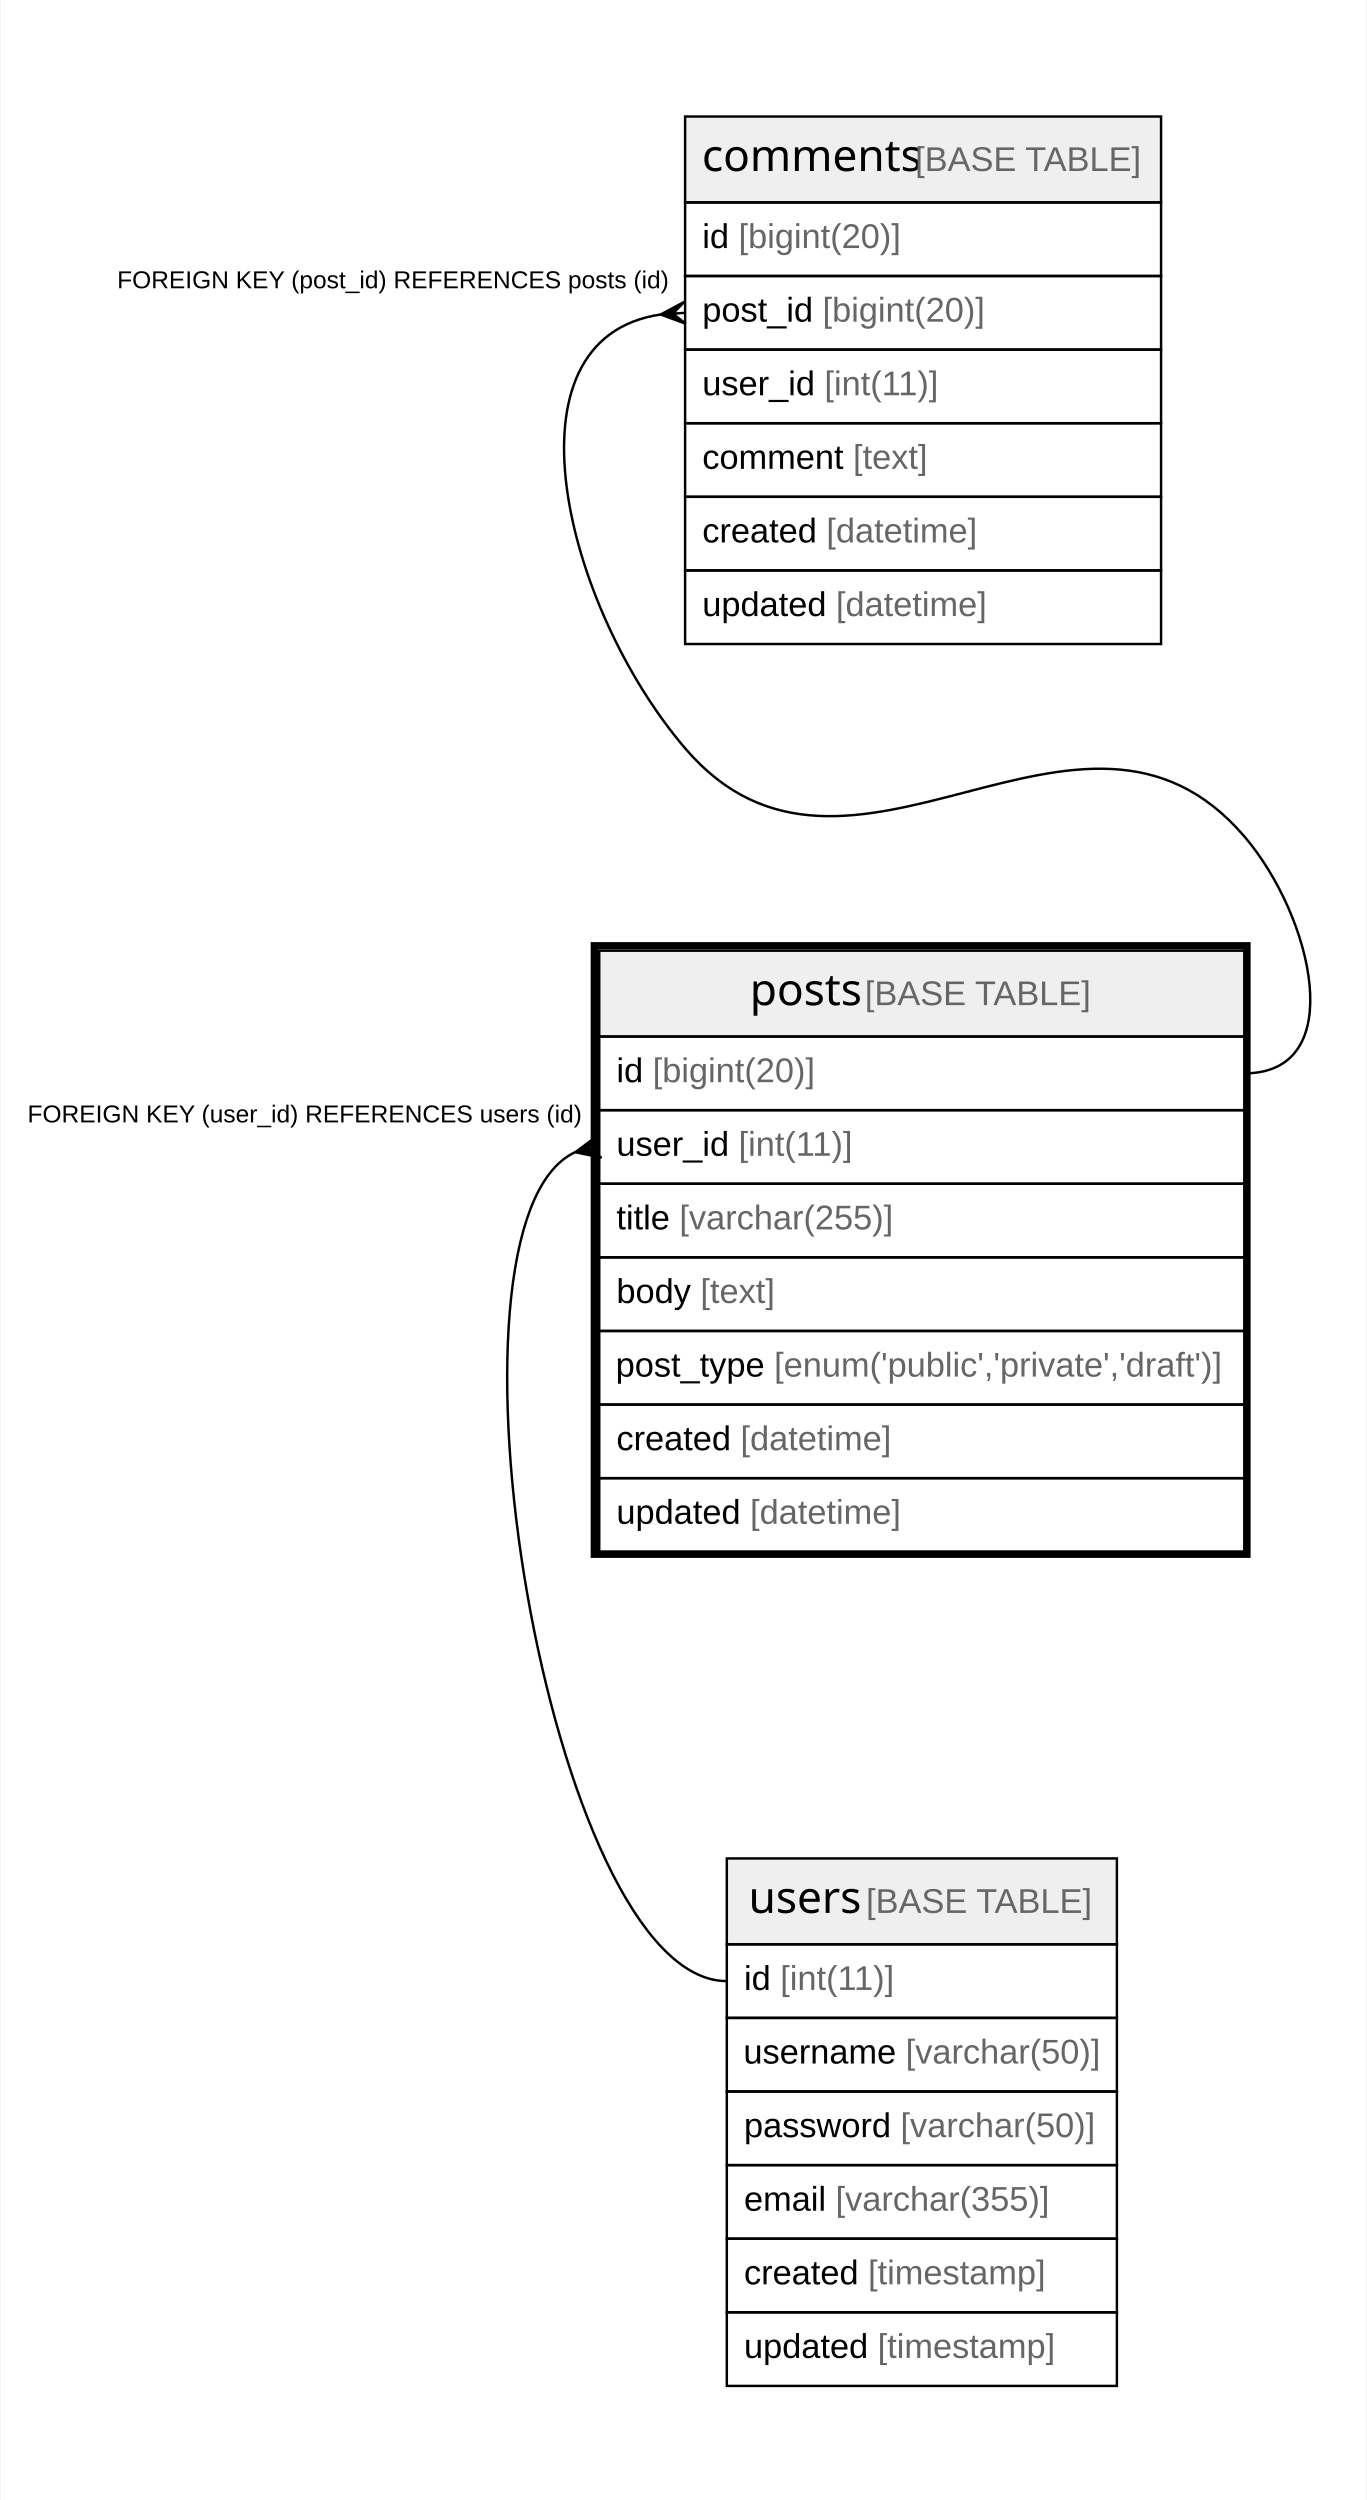
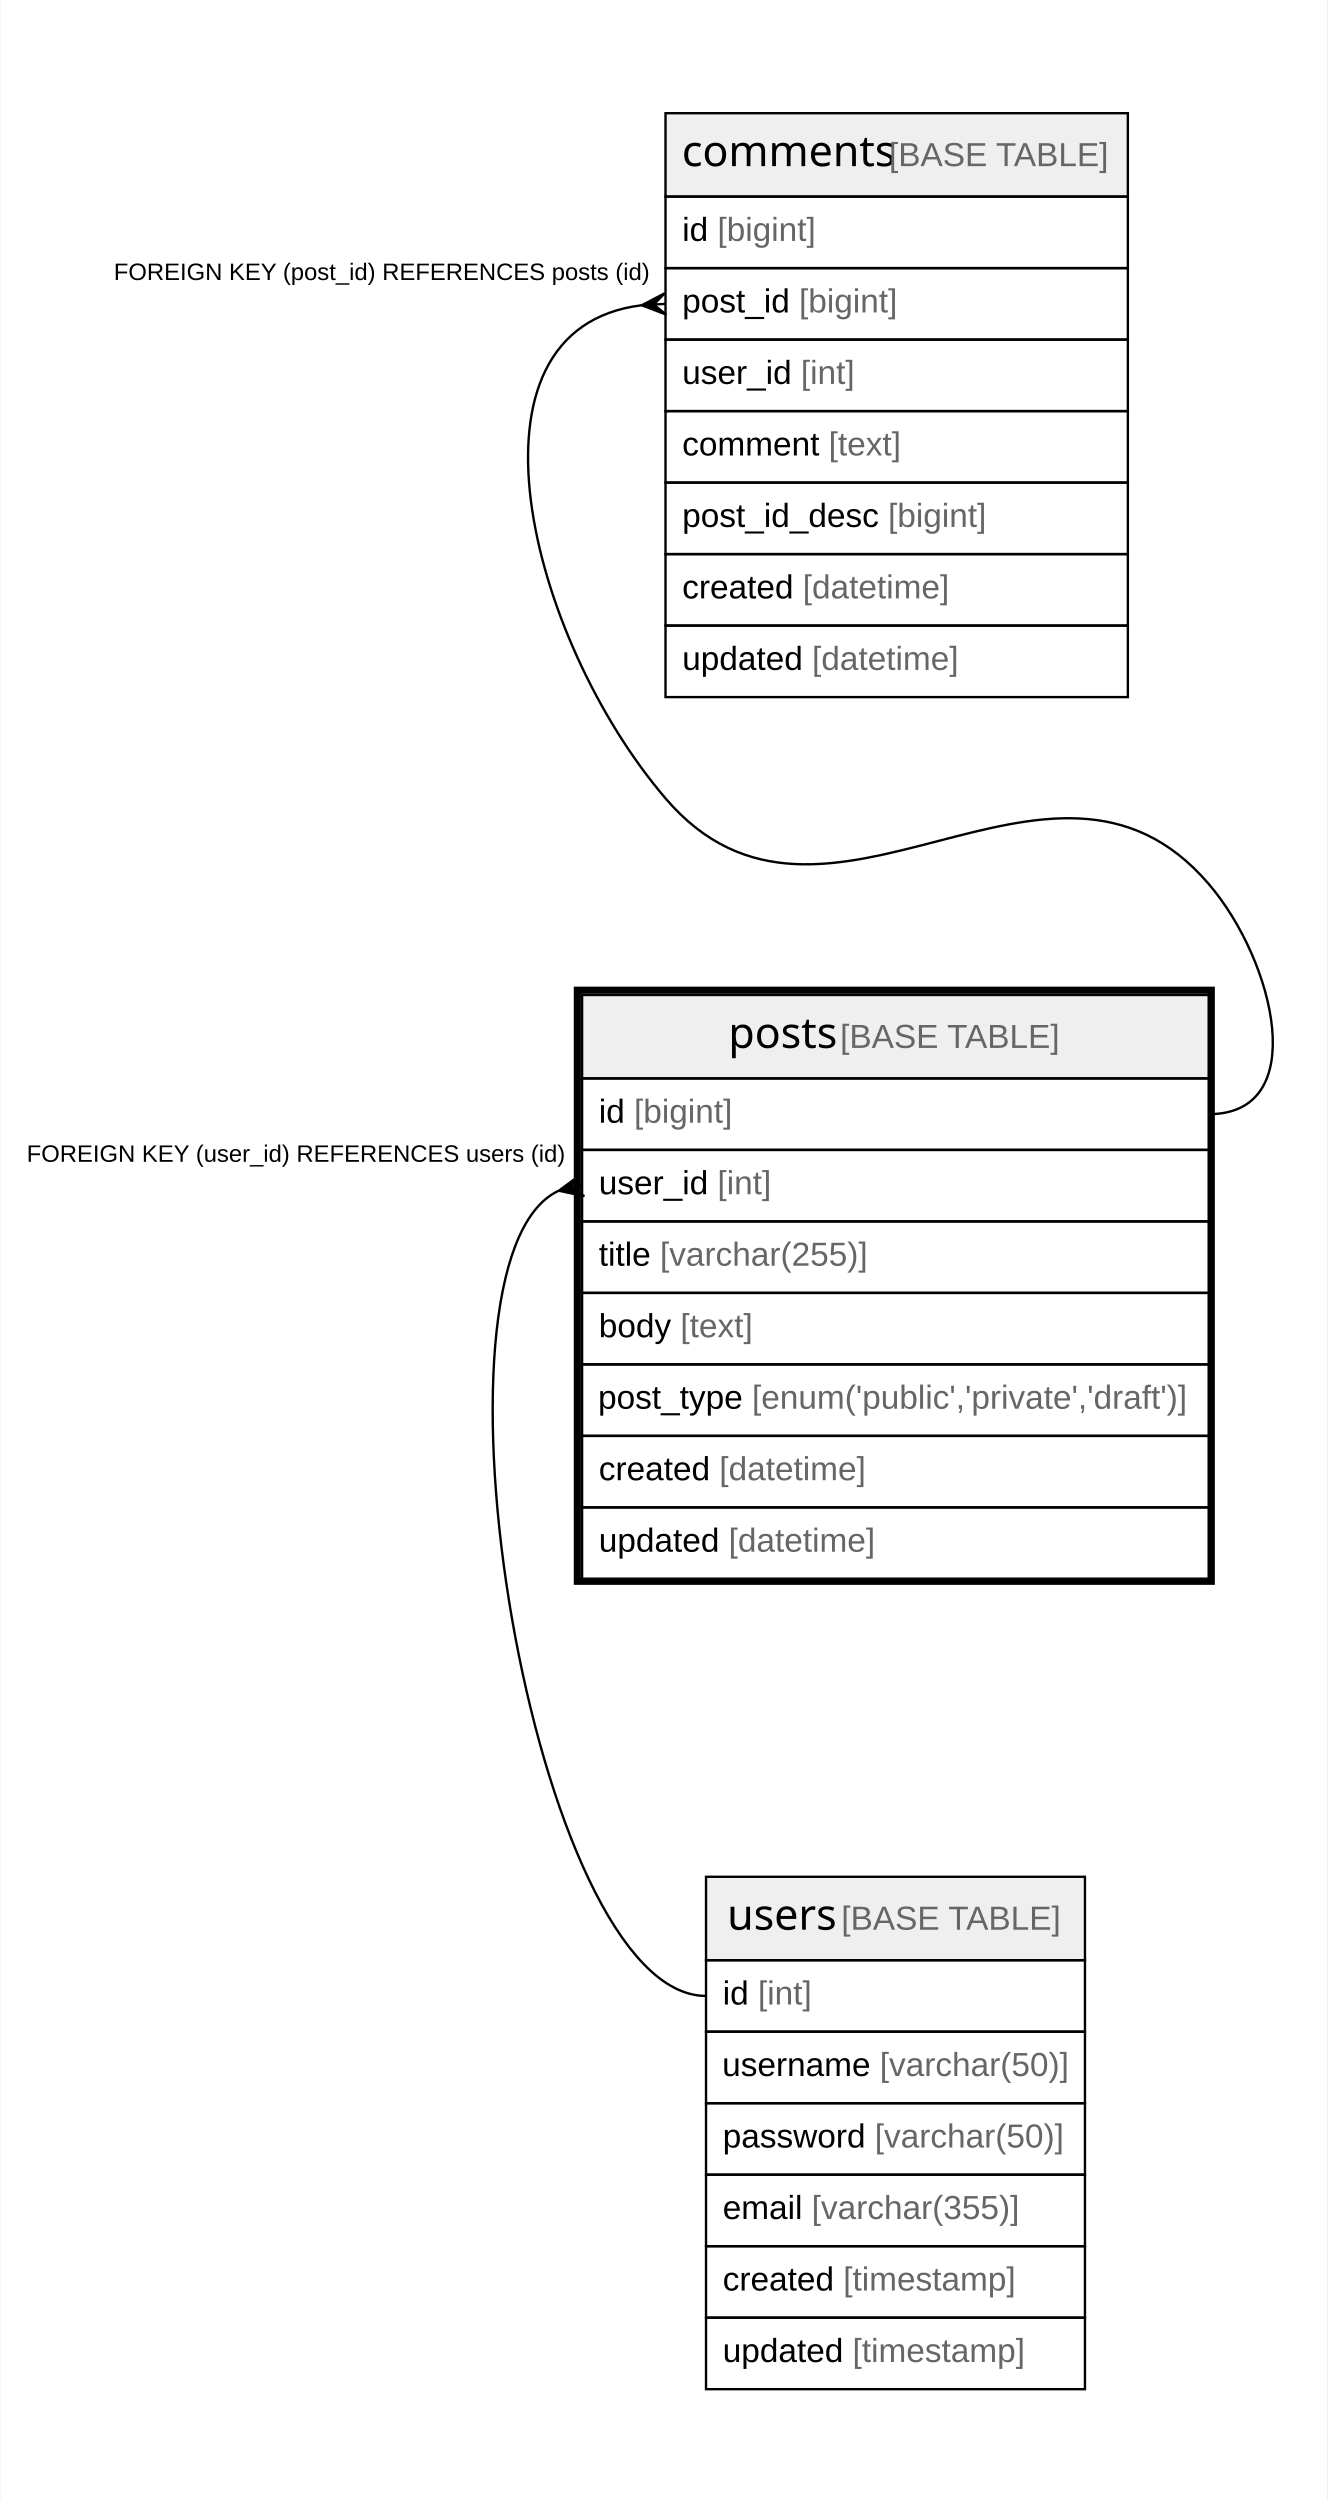
- <svg xmlns="http://www.w3.org/2000/svg" width="557pt" height="1019pt" viewBox="0.00 0.00 556.50 1019.00">
-   <g id="graph0" class="graph" transform="scale(1 1) rotate(0) translate(4 1015)">
-     <polygon fill="#ffffff" stroke="transparent" points="-4,4 -4,-1015 552.5,-1015 552.5,4 -4,4" />
+ <svg xmlns="http://www.w3.org/2000/svg" width="557pt" height="1049pt" viewBox="0.00 0.00 556.50 1049.00">
+   <g id="graph0" class="graph" transform="scale(1 1) rotate(0) translate(4 1045)">
+     <polygon fill="#ffffff" stroke="transparent" points="-4,4 -4,-1045 552.5,-1045 552.5,4 -4,4" />
    <g id="node1" class="node">
      <polygon fill="#efefef" stroke="transparent" points="240,-592.5 240,-627.5 503,-627.5 503,-592.5 240,-592.5" />
      <polygon fill="none" stroke="#000000" points="240,-592.5 240,-627.5 503,-627.5 503,-592.5 240,-592.5" />
      <text text-anchor="start" x="301.366" y="-605.3" font-family="Arial Bold" font-size="18.00" fill="#000000">posts</text>
      <text text-anchor="start" x="344.38" y="-605.3" font-family="Arial" font-size="14.00" fill="#000000"> </text>
      <text text-anchor="start" x="348.271" y="-605.3" font-family="Arial" font-size="14.00" fill="#666666">[BASE TABLE]</text>
      <polygon fill="none" stroke="#000000" points="240,-562.5 240,-592.5 503,-592.5 503,-562.5 240,-562.5" />
      <text text-anchor="start" x="247" y="-573.9" font-family="Arial" font-size="14.00" fill="#000000">id </text>
-       <text text-anchor="start" x="261.78" y="-573.9" font-family="Arial" font-size="14.00" fill="#666666">[bigint(20)]</text>
+       <text text-anchor="start" x="261.78" y="-573.9" font-family="Arial" font-size="14.00" fill="#666666">[bigint]</text>
      <polygon fill="none" stroke="#000000" points="240,-532.5 240,-562.5 503,-562.5 503,-532.5 240,-532.5" />
      <text text-anchor="start" x="247" y="-543.9" font-family="Arial" font-size="14.00" fill="#000000">user_id </text>
-       <text text-anchor="start" x="296.788" y="-543.9" font-family="Arial" font-size="14.00" fill="#666666">[int(11)]</text>
+       <text text-anchor="start" x="296.788" y="-543.9" font-family="Arial" font-size="14.00" fill="#666666">[int]</text>
      <polygon fill="none" stroke="#000000" points="240,-502.5 240,-532.5 503,-532.5 503,-502.5 240,-502.5" />
      <text text-anchor="start" x="247" y="-513.9" font-family="Arial" font-size="14.00" fill="#000000">title </text>
      <text text-anchor="start" x="272.668" y="-513.9" font-family="Arial" font-size="14.00" fill="#666666">[varchar(255)]</text>
      <polygon fill="none" stroke="#000000" points="240,-472.5 240,-502.5 503,-502.5 503,-472.5 240,-472.5" />
      <text text-anchor="start" x="247" y="-483.9" font-family="Arial" font-size="14.00" fill="#000000">body </text>
      <text text-anchor="start" x="281.238" y="-483.9" font-family="Arial" font-size="14.00" fill="#666666">[text]</text>
      <polygon fill="none" stroke="#000000" points="240,-442.5 240,-472.5 503,-472.5 503,-442.5 240,-442.5" />
      <text text-anchor="start" x="246.697" y="-453.9" font-family="Arial" font-size="14.00" fill="#000000">post_type </text>
      <text text-anchor="start" x="311.282" y="-453.9" font-family="Arial" font-size="14.00" fill="#666666">[enum('public','private','draft')]</text>
      <polygon fill="none" stroke="#000000" points="240,-412.5 240,-442.5 503,-442.5 503,-412.5 240,-412.5" />
      <text text-anchor="start" x="247" y="-423.9" font-family="Arial" font-size="14.00" fill="#000000">created </text>
      <text text-anchor="start" x="297.572" y="-423.9" font-family="Arial" font-size="14.00" fill="#666666">[datetime]</text>
      <polygon fill="none" stroke="#000000" points="240,-382.5 240,-412.5 503,-412.5 503,-382.5 240,-382.5" />
      <text text-anchor="start" x="247" y="-393.9" font-family="Arial" font-size="14.00" fill="#000000">updated </text>
      <text text-anchor="start" x="301.477" y="-393.9" font-family="Arial" font-size="14.00" fill="#666666">[datetime]</text>
      <polygon fill="none" stroke="#000000" stroke-width="3" points="238,-381.5 238,-629.5 504,-629.5 504,-381.5 238,-381.5" />
    </g>
    <g id="node3" class="node">
      <polygon fill="#efefef" stroke="transparent" points="292,-222.5 292,-257.5 451,-257.5 451,-222.5 292,-222.5" />
      <polygon fill="none" stroke="#000000" points="292,-222.5 292,-257.5 451,-257.5 451,-222.5 292,-222.5" />
      <text text-anchor="start" x="300.871" y="-235.3" font-family="Arial Bold" font-size="18.00" fill="#000000">users</text>
      <text text-anchor="start" x="344.875" y="-235.3" font-family="Arial" font-size="14.00" fill="#000000"> </text>
      <text text-anchor="start" x="348.766" y="-235.3" font-family="Arial" font-size="14.00" fill="#666666">[BASE TABLE]</text>
      <polygon fill="none" stroke="#000000" points="292,-192.5 292,-222.5 451,-222.5 451,-192.5 292,-192.5" />
      <text text-anchor="start" x="299" y="-203.9" font-family="Arial" font-size="14.00" fill="#000000">id </text>
-       <text text-anchor="start" x="313.78" y="-203.9" font-family="Arial" font-size="14.00" fill="#666666">[int(11)]</text>
+       <text text-anchor="start" x="313.78" y="-203.9" font-family="Arial" font-size="14.00" fill="#666666">[int]</text>
      <polygon fill="none" stroke="#000000" points="292,-162.5 292,-192.5 451,-192.5 451,-162.5 292,-162.5" />
      <text text-anchor="start" x="298.769" y="-173.9" font-family="Arial" font-size="14.00" fill="#000000">username </text>
      <text text-anchor="start" x="364.894" y="-173.9" font-family="Arial" font-size="14.00" fill="#666666">[varchar(50)]</text>
      <polygon fill="none" stroke="#000000" points="292,-132.5 292,-162.5 451,-162.5 451,-132.5 292,-132.5" />
      <text text-anchor="start" x="299" y="-143.9" font-family="Arial" font-size="14.00" fill="#000000">password </text>
      <text text-anchor="start" x="362.788" y="-143.9" font-family="Arial" font-size="14.00" fill="#666666">[varchar(50)]</text>
      <polygon fill="none" stroke="#000000" points="292,-102.5 292,-132.5 451,-132.5 451,-102.5 292,-102.5" />
      <text text-anchor="start" x="299" y="-113.9" font-family="Arial" font-size="14.00" fill="#000000">email </text>
      <text text-anchor="start" x="336.33" y="-113.9" font-family="Arial" font-size="14.00" fill="#666666">[varchar(355)]</text>
      <polygon fill="none" stroke="#000000" points="292,-72.5 292,-102.5 451,-102.5 451,-72.5 292,-72.5" />
      <text text-anchor="start" x="299" y="-83.9" font-family="Arial" font-size="14.00" fill="#000000">created </text>
      <text text-anchor="start" x="349.572" y="-83.9" font-family="Arial" font-size="14.00" fill="#666666">[timestamp]</text>
      <polygon fill="none" stroke="#000000" points="292,-42.5 292,-72.5 451,-72.5 451,-42.5 292,-42.5" />
      <text text-anchor="start" x="299" y="-53.9" font-family="Arial" font-size="14.00" fill="#000000">updated </text>
      <text text-anchor="start" x="353.477" y="-53.9" font-family="Arial" font-size="14.00" fill="#666666">[timestamp]</text>
    </g>
    <g id="edge2" class="edge">
      <path fill="none" stroke="#000000" d="M230.087,-545.329C168.495,-516.372 219.149,-207.5 292,-207.5" />
      <polygon fill="#000000" stroke="#000000" points="230.232,-545.36 239.037,-551.896 235.116,-546.43 240,-547.5 240,-547.5 240,-547.5 235.116,-546.43 240.963,-543.104 230.232,-545.36 230.232,-545.36" />
      <text text-anchor="start" x="6.945" y="-557.5" font-family="Arial" font-size="10.00" fill="#000000">FOREIGN KEY (user_id) REFERENCES users (id)</text>
    </g>
    <g id="node2" class="node">
-       <polygon fill="#efefef" stroke="transparent" points="275,-932.5 275,-967.5 469,-967.5 469,-932.5 275,-932.5" />
-       <polygon fill="none" stroke="#000000" points="275,-932.5 275,-967.5 469,-967.5 469,-932.5 275,-932.5" />
-       <text text-anchor="start" x="281.87" y="-945.3" font-family="Arial Bold" font-size="18.00" fill="#000000">comments</text>
-       <text text-anchor="start" x="364.876" y="-945.3" font-family="Arial" font-size="14.00" fill="#000000"> </text>
-       <text text-anchor="start" x="368.766" y="-945.3" font-family="Arial" font-size="14.00" fill="#666666">[BASE TABLE]</text>
+       <polygon fill="#efefef" stroke="transparent" points="275,-962.5 275,-997.5 469,-997.5 469,-962.5 275,-962.5" />
+       <polygon fill="none" stroke="#000000" points="275,-962.5 275,-997.5 469,-997.5 469,-962.5 275,-962.5" />
+       <text text-anchor="start" x="281.87" y="-975.3" font-family="Arial Bold" font-size="18.00" fill="#000000">comments</text>
+       <text text-anchor="start" x="364.876" y="-975.3" font-family="Arial" font-size="14.00" fill="#000000"> </text>
+       <text text-anchor="start" x="368.766" y="-975.3" font-family="Arial" font-size="14.00" fill="#666666">[BASE TABLE]</text>
+       <polygon fill="none" stroke="#000000" points="275,-932.5 275,-962.5 469,-962.5 469,-932.5 275,-932.5" />
+       <text text-anchor="start" x="282" y="-943.9" font-family="Arial" font-size="14.00" fill="#000000">id </text>
+       <text text-anchor="start" x="296.78" y="-943.9" font-family="Arial" font-size="14.00" fill="#666666">[bigint]</text>
      <polygon fill="none" stroke="#000000" points="275,-902.5 275,-932.5 469,-932.5 469,-902.5 275,-902.5" />
-       <text text-anchor="start" x="282" y="-913.9" font-family="Arial" font-size="14.00" fill="#000000">id </text>
-       <text text-anchor="start" x="296.78" y="-913.9" font-family="Arial" font-size="14.00" fill="#666666">[bigint(20)]</text>
+       <text text-anchor="start" x="282" y="-913.9" font-family="Arial" font-size="14.00" fill="#000000">post_id </text>
+       <text text-anchor="start" x="331.018" y="-913.9" font-family="Arial" font-size="14.00" fill="#666666">[bigint]</text>
      <polygon fill="none" stroke="#000000" points="275,-872.5 275,-902.5 469,-902.5 469,-872.5 275,-872.5" />
-       <text text-anchor="start" x="282" y="-883.9" font-family="Arial" font-size="14.00" fill="#000000">post_id </text>
-       <text text-anchor="start" x="331.018" y="-883.9" font-family="Arial" font-size="14.00" fill="#666666">[bigint(20)]</text>
+       <text text-anchor="start" x="282" y="-883.9" font-family="Arial" font-size="14.00" fill="#000000">user_id </text>
+       <text text-anchor="start" x="331.788" y="-883.9" font-family="Arial" font-size="14.00" fill="#666666">[int]</text>
      <polygon fill="none" stroke="#000000" points="275,-842.5 275,-872.5 469,-872.5 469,-842.5 275,-842.5" />
-       <text text-anchor="start" x="282" y="-853.9" font-family="Arial" font-size="14.00" fill="#000000">user_id </text>
-       <text text-anchor="start" x="331.788" y="-853.9" font-family="Arial" font-size="14.00" fill="#666666">[int(11)]</text>
+       <text text-anchor="start" x="282" y="-853.9" font-family="Arial" font-size="14.00" fill="#000000">comment </text>
+       <text text-anchor="start" x="343.45" y="-853.9" font-family="Arial" font-size="14.00" fill="#666666">[text]</text>
      <polygon fill="none" stroke="#000000" points="275,-812.5 275,-842.5 469,-842.5 469,-812.5 275,-812.5" />
-       <text text-anchor="start" x="282" y="-823.9" font-family="Arial" font-size="14.00" fill="#000000">comment </text>
-       <text text-anchor="start" x="343.45" y="-823.9" font-family="Arial" font-size="14.00" fill="#666666">[text]</text>
+       <text text-anchor="start" x="282" y="-823.9" font-family="Arial" font-size="14.00" fill="#000000">post_id_desc </text>
+       <text text-anchor="start" x="368.366" y="-823.9" font-family="Arial" font-size="14.00" fill="#666666">[bigint]</text>
      <polygon fill="none" stroke="#000000" points="275,-782.5 275,-812.5 469,-812.5 469,-782.5 275,-782.5" />
      <text text-anchor="start" x="282" y="-793.9" font-family="Arial" font-size="14.00" fill="#000000">created </text>
      <text text-anchor="start" x="332.572" y="-793.9" font-family="Arial" font-size="14.00" fill="#666666">[datetime]</text>
      <polygon fill="none" stroke="#000000" points="275,-752.5 275,-782.5 469,-782.5 469,-752.5 275,-752.5" />
      <text text-anchor="start" x="282" y="-763.9" font-family="Arial" font-size="14.00" fill="#000000">updated </text>
      <text text-anchor="start" x="336.477" y="-763.9" font-family="Arial" font-size="14.00" fill="#666666">[datetime]</text>
    </g>
    <g id="edge1" class="edge">
-       <path fill="none" stroke="#000000" d="M265.006,-886.804C198.642,-877.057 226.054,-767.281 275,-710 341.645,-632.007 436.355,-751.993 503,-674 530.862,-641.394 545.889,-577.5 503,-577.5" />
-       <polygon fill="#000000" stroke="#000000" points="265.024,-886.806 274.688,-891.989 270.012,-887.153 275,-887.5 275,-887.5 275,-887.5 270.012,-887.153 275.312,-883.011 265.024,-886.806 265.024,-886.806" />
-       <text text-anchor="start" x="43.495" y="-897.5" font-family="Arial" font-size="10.00" fill="#000000">FOREIGN KEY (post_id) REFERENCES posts (id)</text>
+       <path fill="none" stroke="#000000" d="M264.757,-916.883C185.344,-906.869 217.43,-777.373 275,-710 341.645,-632.007 436.355,-751.993 503,-674 530.862,-641.394 545.889,-577.5 503,-577.5" />
+       <polygon fill="#000000" stroke="#000000" points="265.018,-916.899 274.729,-921.992 270.009,-917.199 275,-917.5 275,-917.5 275,-917.5 270.009,-917.199 275.271,-913.008 265.018,-916.899 265.018,-916.899" />
+       <text text-anchor="start" x="43.495" y="-927.5" font-family="Arial" font-size="10.00" fill="#000000">FOREIGN KEY (post_id) REFERENCES posts (id)</text>
    </g>
  </g>
</svg>
